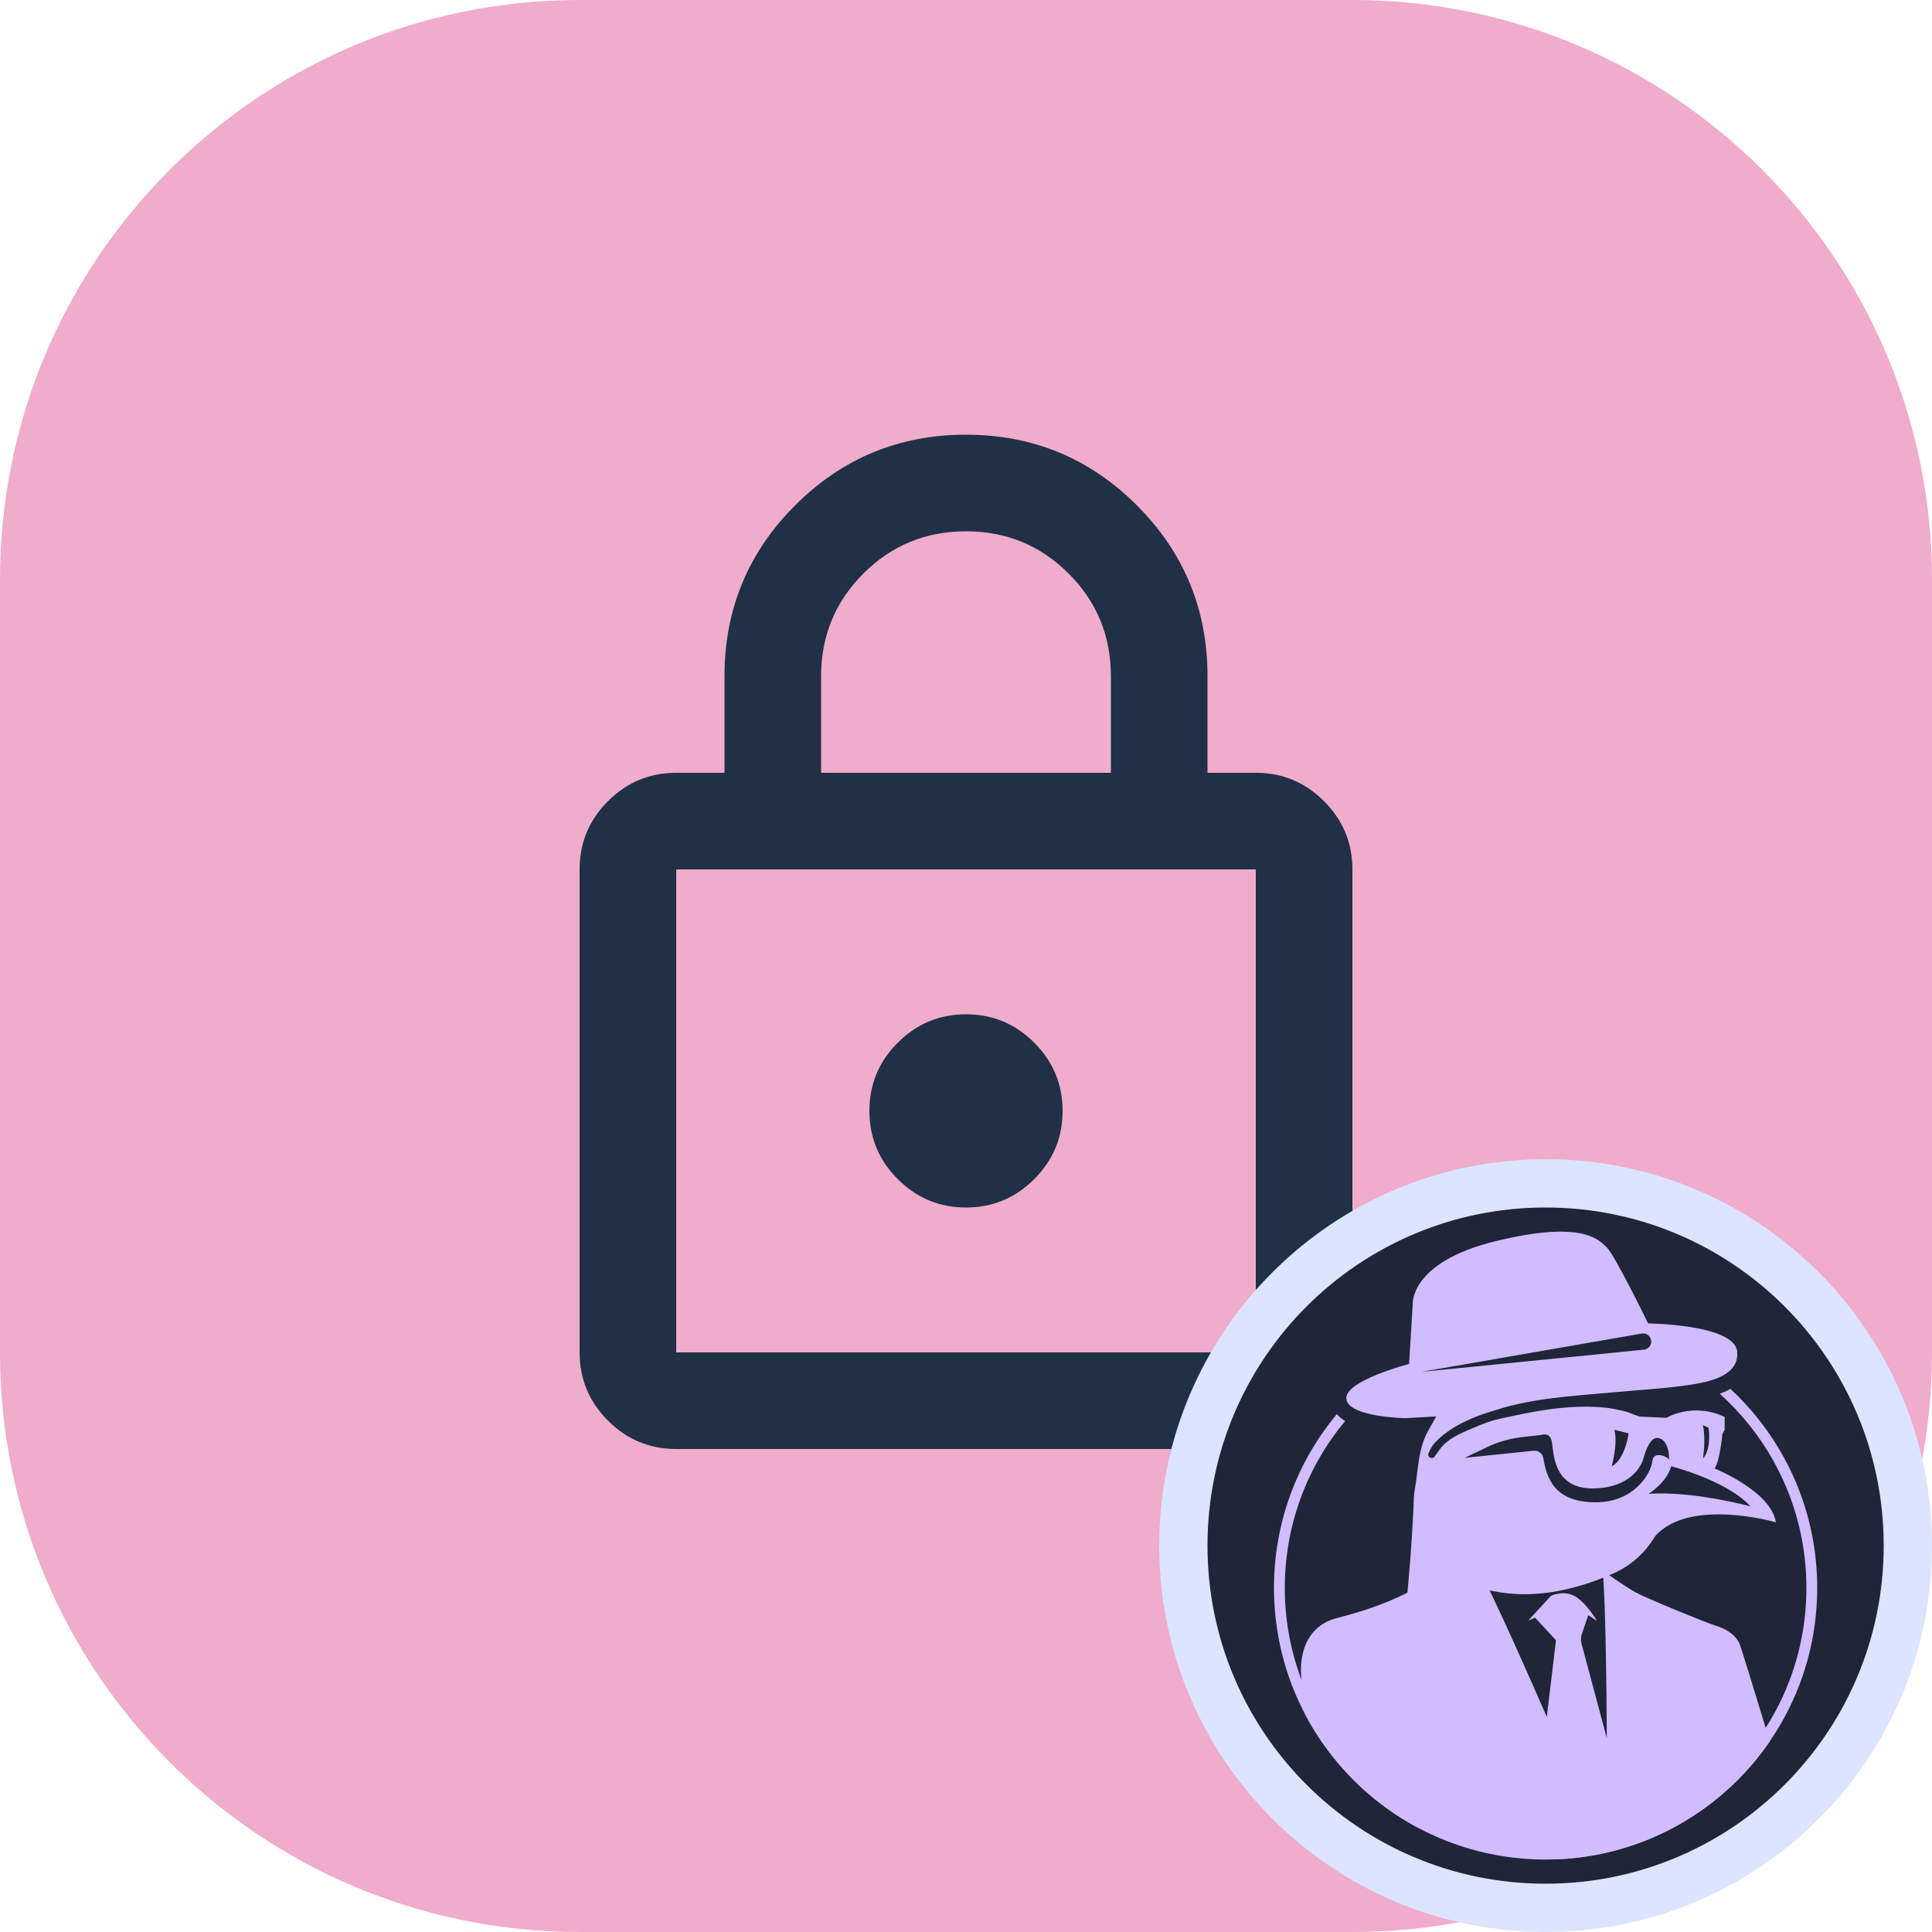
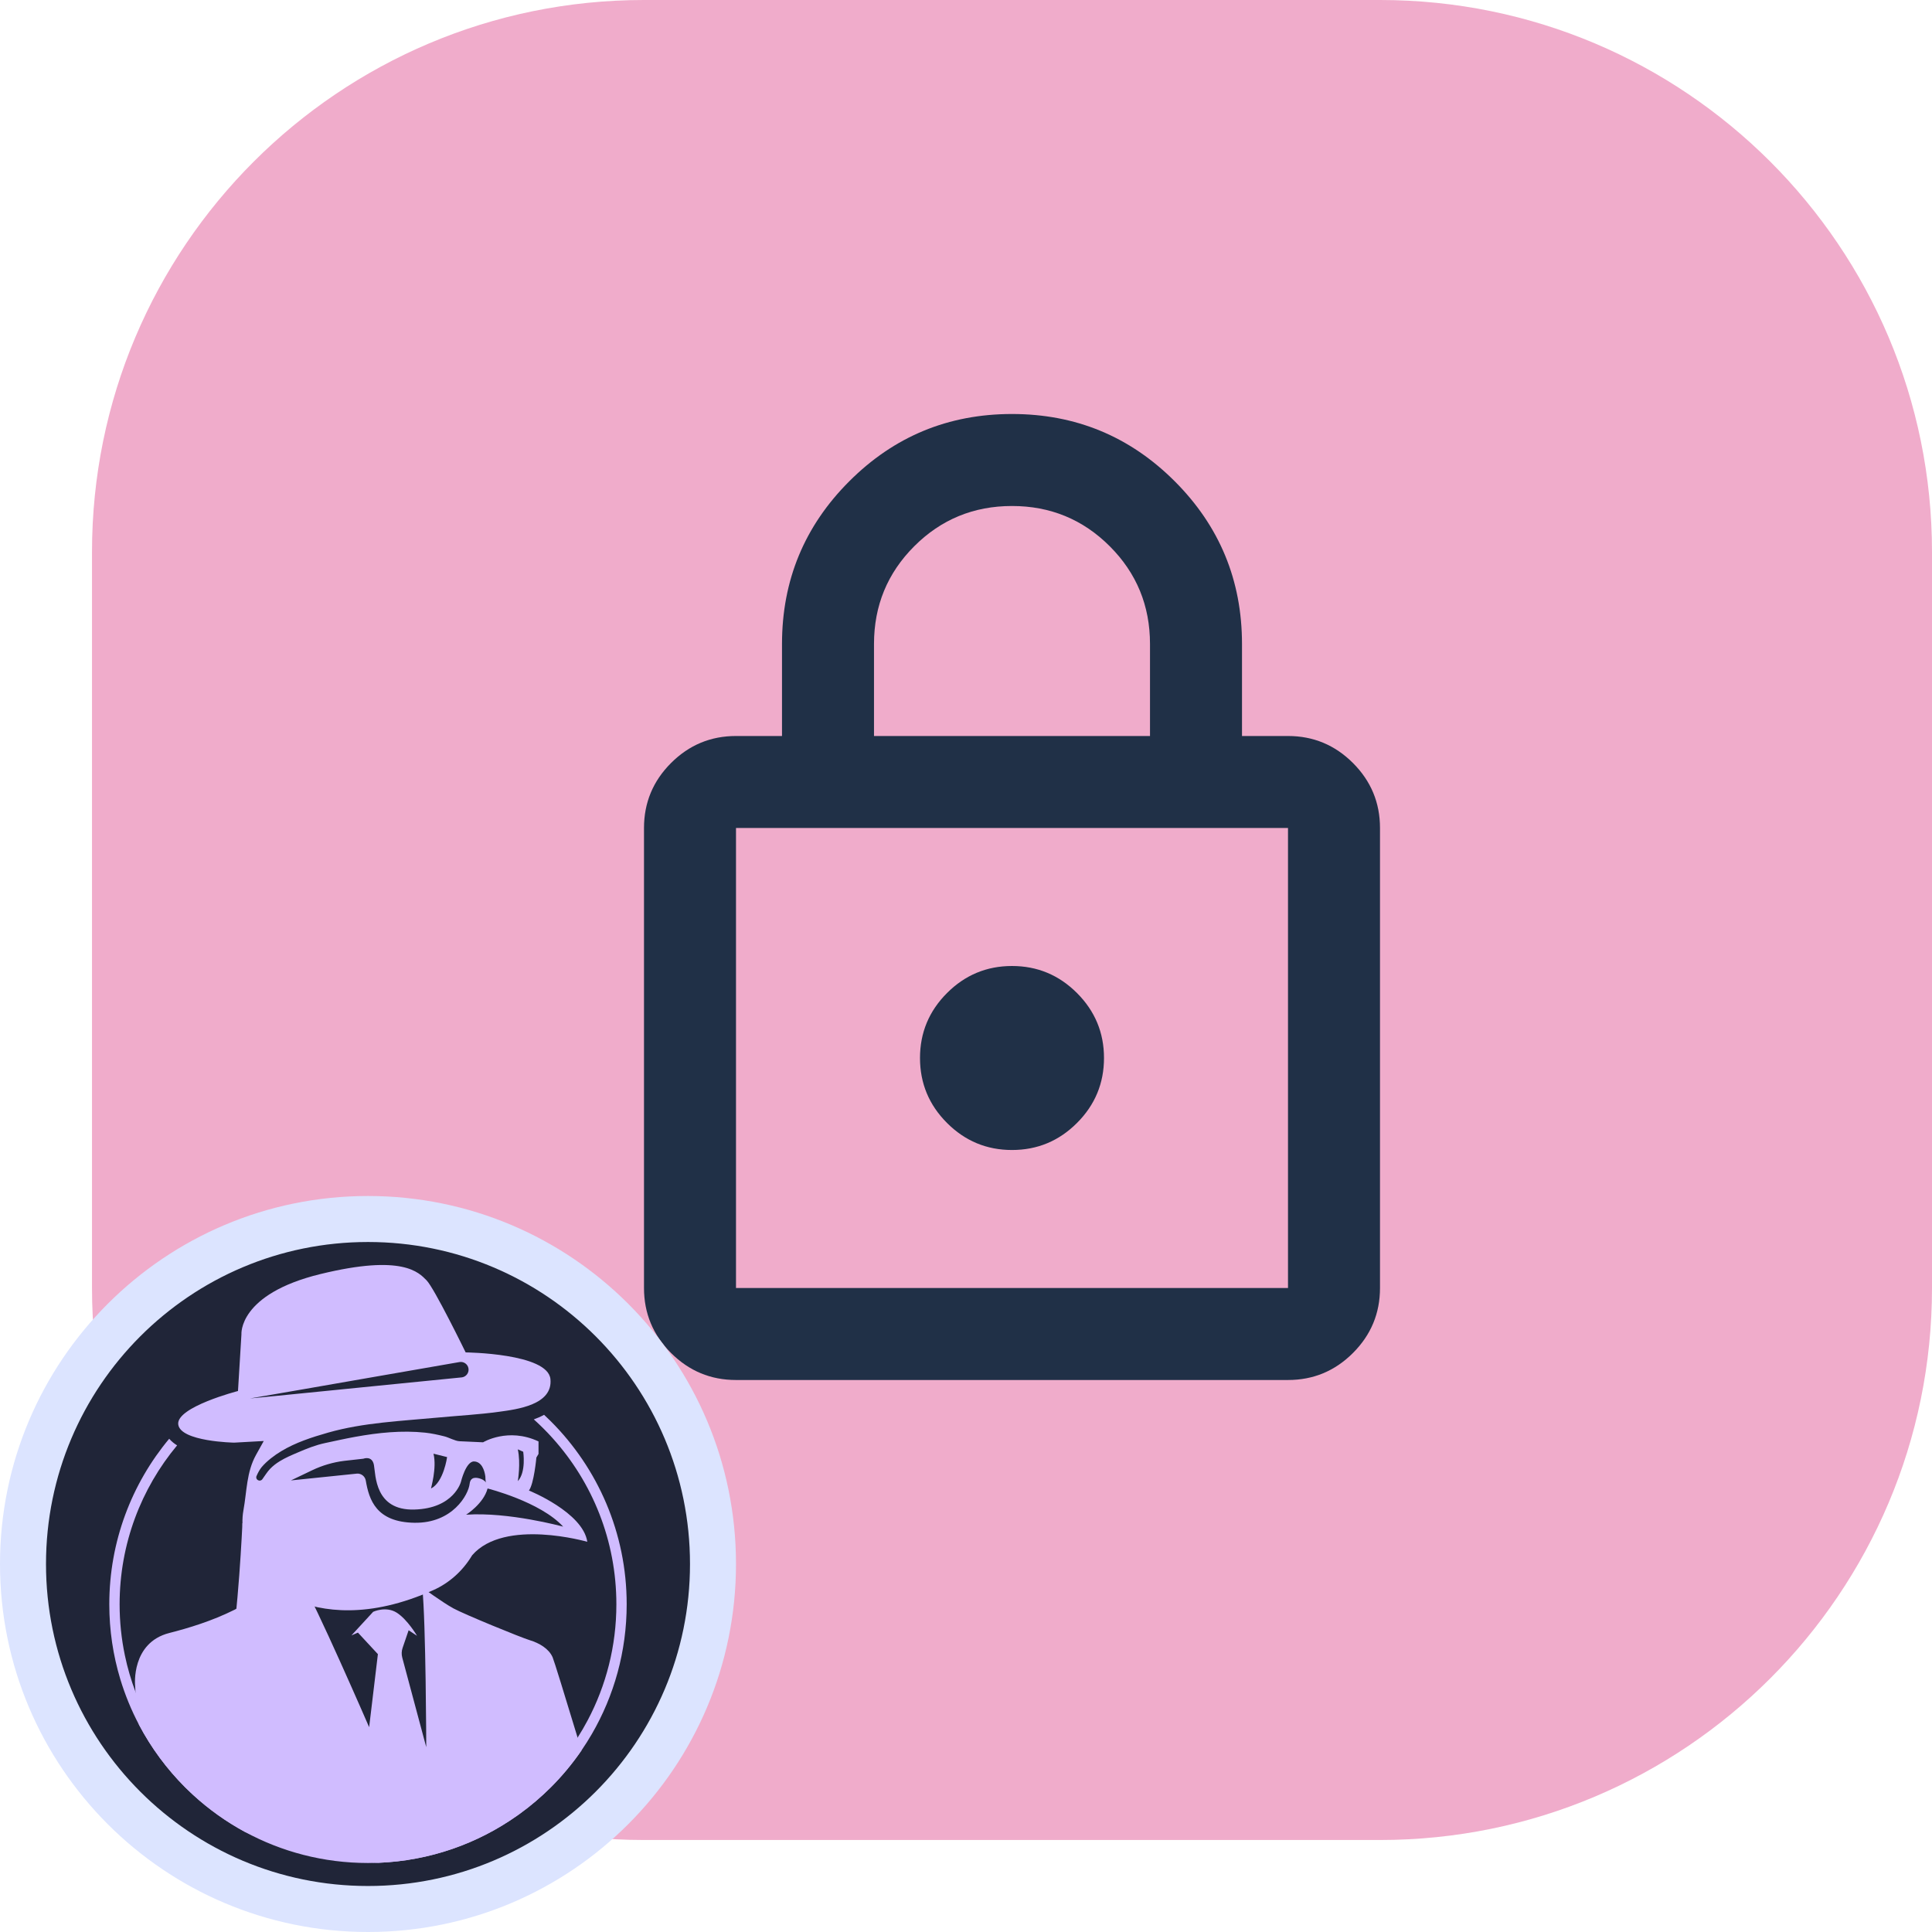
- <svg xmlns="http://www.w3.org/2000/svg" width="40" height="40" viewBox="0 0 40 40">
+ <svg xmlns="http://www.w3.org/2000/svg" width="40" height="40" viewBox="-2 0 42 42">
  <rect width="40" height="40" rx="12" fill="#f0accb" />
  <g transform="translate(8 32) scale(0.025 -0.025)">
    <path fill="#203047" d="M240 80Q207 80 183.5 103.5Q160 127 160 160V560Q160 593 183.5 616.5Q207 640 240 640H280V720Q280 803 338.5 861.5Q397 920 480.0 920.0Q563 920 621.5 861.5Q680 803 680 720V640H720Q753 640 776.5 616.5Q800 593 800 560V160Q800 127 776.5 103.5Q753 80 720 80ZM240 160H720Q720 160 720.0 160.0Q720 160 720 160V560Q720 560 720.0 560.0Q720 560 720 560H240Q240 560 240.0 560.0Q240 560 240 560V160Q240 160 240.0 160.0Q240 160 240 160ZM560 360Q560 393 536.5 416.5Q513 440 480.0 440.0Q447 440 423.5 416.5Q400 393 400 360Q400 327 423.5 303.5Q447 280 480.0 280.0Q513 280 536.5 303.5Q560 327 560 360ZM360 640H600V720Q600 770 565.0 805.0Q530 840 480.0 840.0Q430 840 395.0 805.0Q360 770 360 720ZM240 160Q240 160 240.0 160.0Q240 160 240 160V560Q240 560 240.0 560.0Q240 560 240 560Q240 560 240.0 560.0Q240 560 240 560V160Q240 160 240.0 160.0Q240 160 240 160Z" />
  </g>
-   <g id="dux-badge">
+   <g id="dux-badge" transform="translate(-26 2)">
    <circle cx="32" cy="32" r="7.5" fill="#202538" stroke="#dce4ff" stroke-width="1" />
    <g transform="translate(26.376 25.5) scale(0.02329119)">
      <defs id="defs1">
        <clipPath clipPathUnits="userSpaceOnUse" id="clipPath21">
          <path d="M 0,1200 H 2000 V 0 H 0 Z" transform="translate(-673.8743,-704.2584)" id="path21" />
        </clipPath>
        <clipPath clipPathUnits="userSpaceOnUse" id="clipPath25">
          <path d="M 0,1200 H 2000 V 0 H 0 Z" transform="translate(-466.3045,-703.5978)" id="path25" />
        </clipPath>
        <clipPath clipPathUnits="userSpaceOnUse" id="clipPath27">
          <path d="M 0,1200 H 2000 V 0 H 0 Z" transform="translate(-695.28,-473.9274)" id="path27" />
        </clipPath>
        <clipPath clipPathUnits="userSpaceOnUse" id="clipPath29">
          <path d="M 0,1200 H 2000 V 0 H 0 Z" transform="translate(-457.9388,-632.9906)" id="path29" />
        </clipPath>
        <clipPath clipPathUnits="userSpaceOnUse" id="clipPath31">
          <path d="M 0,1200 H 2000 V 0 H 0 Z" transform="translate(-466.3045,-703.5978)" id="path31" />
        </clipPath>
        <clipPath clipPathUnits="userSpaceOnUse" id="clipPath33">
          <path d="M 0,1200 H 2000 V 0 H 0 Z" transform="translate(-614.5172,-638.933)" id="path33" />
        </clipPath>
      </defs>
      <g id="layer-MC0" transform="translate(-486.3102,-515.0272)">
        <path id="path20" d="M 0,0 C -1.568,1.568 -3.163,3.098 -4.787,4.61 -5.944,3.966 -7.185,3.35 -8.529,2.762 -9.658,2.277 -10.815,1.82 -11.981,1.4 c 1.885,-1.689 3.742,-3.425 5.552,-5.207 0.448,-0.429 0.886,-0.868 1.325,-1.306 2.221,-2.221 4.386,-4.498 6.476,-6.84 27.639,-30.784 44.453,-71.459 44.453,-116.089 0,-29.347 -7.259,-56.977 -20.09,-81.21 -2.192,-4.134 -4.544,-8.174 -7.054,-12.102 -6.83,-10.74 -14.827,-20.669 -23.785,-29.636 -5.944,-5.944 -12.317,-11.459 -19.073,-16.498 -0.56,-0.42 -1.12,-0.83 -1.689,-1.231 -28.675,-20.893 -63.975,-33.201 -102.186,-33.201 -48.018,0 -91.464,19.456 -122.948,50.93 -0.737,0.737 -1.465,1.474 -2.174,2.221 -0.55,0.569 -1.101,1.147 -1.633,1.726 -15.545,16.553 -27.881,36.14 -36.018,57.779 -3.098,8.211 -5.58,16.712 -7.409,25.464 -2.417,11.534 -3.686,23.496 -3.686,35.758 0.01,42.326 15.117,81.097 40.246,111.246 -2.072,1.278 -3.975,2.809 -5.534,4.637 -26.174,-31.399 -41.934,-71.822 -41.934,-115.883 0,-18.187 2.678,-35.748 7.67,-52.311 3.359,-11.142 7.754,-21.835 13.092,-31.95 8.528,-16.208 19.446,-30.961 32.276,-43.801 1.251,-1.25 2.529,-2.491 3.817,-3.685 0.662,-0.644 1.334,-1.26 2.006,-1.876 10.862,-9.938 22.945,-18.578 36,-25.661 25.632,-13.913 55.016,-21.816 86.229,-21.816 2.454,0 4.908,0.047 7.334,0.14 36.056,1.446 69.424,13.427 97.054,32.976 0.569,0.392 1.148,0.793 1.698,1.204 7.82,5.655 15.164,11.925 21.966,18.718 7.904,7.904 15.07,16.526 21.406,25.773 2.556,3.723 4.973,7.558 7.25,11.477 15.499,26.697 24.382,57.723 24.382,90.812 C 53.038,-78.055 32.762,-32.762 0,0" style="fill:#D0BCFF;fill-opacity:1;fill-rule:nonzero;stroke:none" transform="matrix(1.333333,0,0,-1.333333,898.4991,660.9888)" clip-path="url(#clipPath21)" />
        <path id="path24" d="M 0,0 -0.169,-0.292 C 1.43,-0.2 3.091,-0.108 4.798,0 Z" style="fill:#D0BCFF;fill-opacity:1;fill-rule:nonzero;stroke:none" transform="matrix(1.333333,0,0,-1.333333,621.7393,661.8696)" clip-path="url(#clipPath25)" />
        <path id="path26" d="m 0,0 c -6.336,-9.247 -13.502,-17.869 -21.406,-25.773 -6.802,-6.793 -14.146,-13.063 -21.965,-18.718 -0.551,-0.411 -1.129,-0.812 -1.699,-1.204 -27.629,-19.549 -60.998,-31.53 -97.053,-32.976 -33.247,1.129 -64.852,8.762 -93.564,21.676 -13.054,7.082 -25.138,15.723 -36,25.661 -0.672,0.616 -1.343,1.232 -2.006,1.876 -1.288,1.194 -2.566,2.435 -3.816,3.685 -12.831,12.84 -23.748,27.593 -32.277,43.801 -1.092,7.651 -1.941,15.378 -2.445,23.039 -0.102,1.502 -0.186,3.004 -0.261,4.497 0,0 -2.865,29.795 23.944,36.634 26.827,6.84 65.654,19.745 87.722,50.305 0,0 0.327,-8.38 5.506,-15.779 8.034,-11.422 46.674,-100.46 46.674,-100.46 l 6.121,51.135 -13.978,15.079 -4.553,-1.987 15.228,16.544 c 0,0 8.94,4.218 16.554,-0.653 7.605,-4.899 14.146,-16.153 14.146,-16.153 l -5.879,3.892 -4.227,-12.364 c -0.756,-2.184 -0.83,-4.535 -0.233,-6.784 l 16.796,-62.687 c 0,0 -0.243,87.415 -2.781,111.685 0,0 14.221,-10.367 21.621,-14.454 7.381,-4.078 47.215,-20.407 53.738,-22.395 6.504,-1.987 13.222,-5.841 15.882,-11.916 1.026,-2.351 8.594,-26.939 17.486,-56.229 C -1.829,6.028 -0.914,3.023 0,0" style="fill:#D0BCFF;fill-opacity:1;fill-rule:nonzero;stroke:none" transform="matrix(1.333333,0,0,-1.333333,927.04,968.0968)" clip-path="url(#clipPath27)" />
        <path id="path28" d="m 0,0 c 0,0 -3.081,-67.22 -8.64,-90.616 -5.559,-23.397 30.316,0 30.316,0 l 20.9,68.629 z" style="fill:#D0BCFF;fill-opacity:1;fill-rule:nonzero;stroke:none" transform="matrix(1.333333,0,0,-1.333333,610.5851,756.0125)" clip-path="url(#clipPath29)" />
        <path id="path30" d="M 0,0 -0.169,-0.292 C 1.43,-0.2 3.091,-0.108 4.798,0 Z" style="fill:#D0BCFF;fill-opacity:1;fill-rule:nonzero;stroke:none" transform="matrix(1.333333,0,0,-1.333333,621.7393,661.8696)" clip-path="url(#clipPath31)" />
        <path id="path32" d="m 0,0 c 0,0 12.178,7.604 15.029,18.355 0,0 36.913,-9.243 52.904,-26.719 C 66.887,-8.091 29.642,2.031 0,0 m -36.152,-5.643 c -26.791,0.404 -31.781,16.05 -34.086,29.523 -0.511,2.958 -3.148,5.073 -6.13,4.883 l -46.275,-4.764 14.922,7.14 c 3.505,1.687 7.164,3.077 10.895,4.17 3.742,1.093 7.556,1.901 11.429,2.376 4.051,0.499 8.542,1.01 13.46,1.509 0,0 6.19,2.459 7.414,-4.479 1.259,-6.926 0.499,-31.864 28.287,-31.103 27.777,0.76 32.612,19.412 32.612,19.412 0,0 3.458,14.471 9.232,14.257 5.263,-0.202 7.27,-6.142 7.853,-10.479 0.142,-1.045 -0.06,-3.54 0.582,-4.324 -0.939,1.152 -2.162,2.032 -3.564,2.554 C 7.604,26.113 3.065,26.945 2.471,21.658 1.616,13.877 -9.599,-6.059 -36.152,-5.643 m 13.306,48.354 9.528,-2.377 c 0,0 -2.388,-17.5 -11.227,-21.979 -0.25,-0.13 4.194,14.281 1.699,24.356 m 59.022,3.041 3.79,-1.687 c 0,0 2.198,-14.209 -3.79,-20.577 0,0 2.174,12.474 0,22.264 m -187.451,35.63 c 12.225,2.067 24.45,4.229 36.664,6.332 l 36.663,6.392 73.303,12.748 c 2.958,0.522 5.774,-1.462 6.285,-4.408 0.522,-2.947 -1.462,-5.762 -4.42,-6.285 -0.119,-0.024 -0.261,-0.036 -0.38,-0.047 H -3.184 L -114.243,85.029 c -12.344,-1.224 -24.676,-2.495 -37.032,-3.647 M 43.97,16.93 c 3.54,4.693 5.215,23.096 5.215,23.096 l 1.497,2.518 v 8.744 C 29.381,61.327 11.869,50.682 11.869,50.682 l -16.491,0.749 c -3.112,0.142 -7.449,2.637 -10.644,3.433 -4.42,1.093 -8.804,2.068 -13.342,2.566 -16.407,1.735 -32.933,0 -49.091,-2.934 -7.021,-1.271 -13.971,-2.851 -20.957,-4.325 -6.701,-1.425 -12.878,-3.908 -19.151,-6.605 -4.313,-1.842 -8.649,-3.659 -12.641,-6.119 -2.436,-1.496 -4.741,-3.243 -6.737,-5.31 -2.126,-2.21 -3.659,-4.859 -5.476,-7.319 -1.545,-2.091 -4.907,-0.463 -4.147,2.032 0.024,0.059 0.048,0.119 0.06,0.154 0.867,2.044 2.221,4.646 3.659,6.345 3.588,4.241 8.958,8.292 13.686,11.12 10.039,6.071 21.48,9.766 32.767,12.985 24.771,7.057 51.442,8.138 77.009,10.55 14.114,1.331 28.43,2.091 42.473,4.016 12.784,1.734 37.935,4.859 36.176,22.882 -1.71,18.129 -59.355,18.712 -59.355,18.712 0,0 -21.943,45.027 -27.372,50.468 -5.418,5.418 -16.503,18.474 -74.254,4.384 -57.739,-14.078 -55.327,-42.259 -55.327,-42.259 l -2.412,-39.622 c 0,0 -43.198,-11.179 -41.832,-23.321 1.391,-12.142 39.171,-12.819 39.171,-12.819 0,0 8.577,0.439 20.696,1.152 l -5.382,-9.683 c -6.749,-12.13 -6.38,-25.258 -8.851,-38.908 -4.277,-23.631 11.963,-52.702 33.978,-62.147 21.1,-9.053 53.949,-13.782 99.012,6.368 11.085,4.954 20.328,13.282 26.66,23.618 l 0.499,0.796 c 22.728,26.125 80.574,9.386 80.574,9.386 C 81.774,1.699 43.97,16.93 43.97,16.93" style="fill:#D0BCFF;fill-opacity:1;fill-rule:nonzero;stroke:none" transform="matrix(1.333333,0,0,-1.333333,819.3563,748.0893)" clip-path="url(#clipPath33)" />
      </g>
    </g>
  </g>
</svg>
